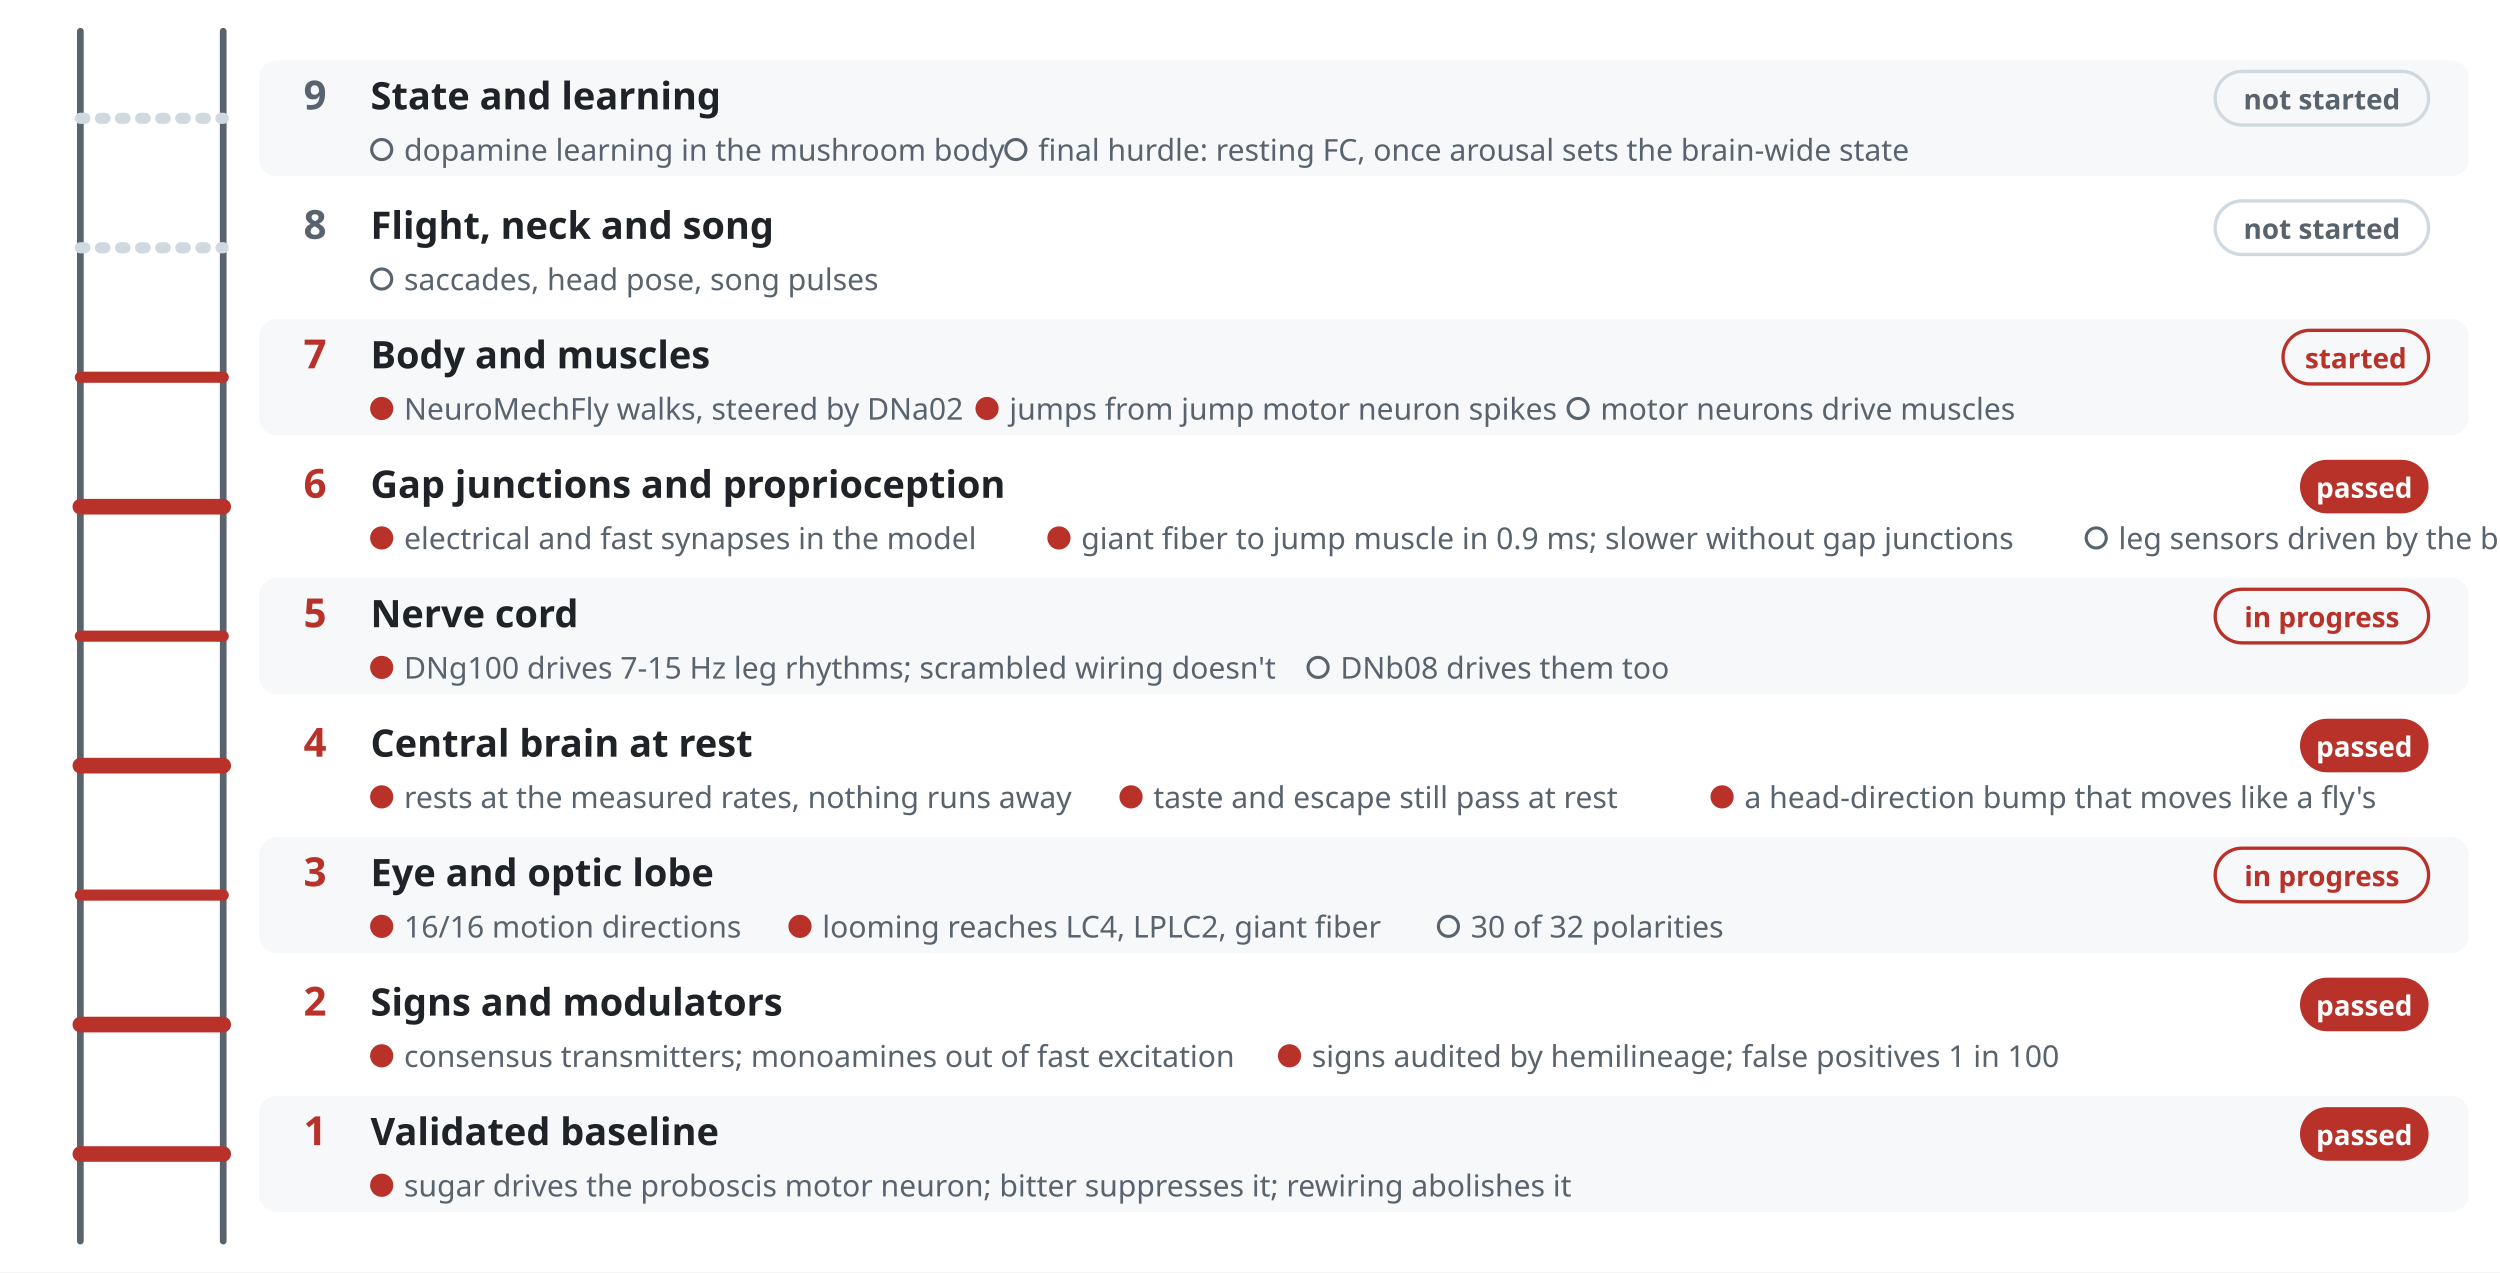
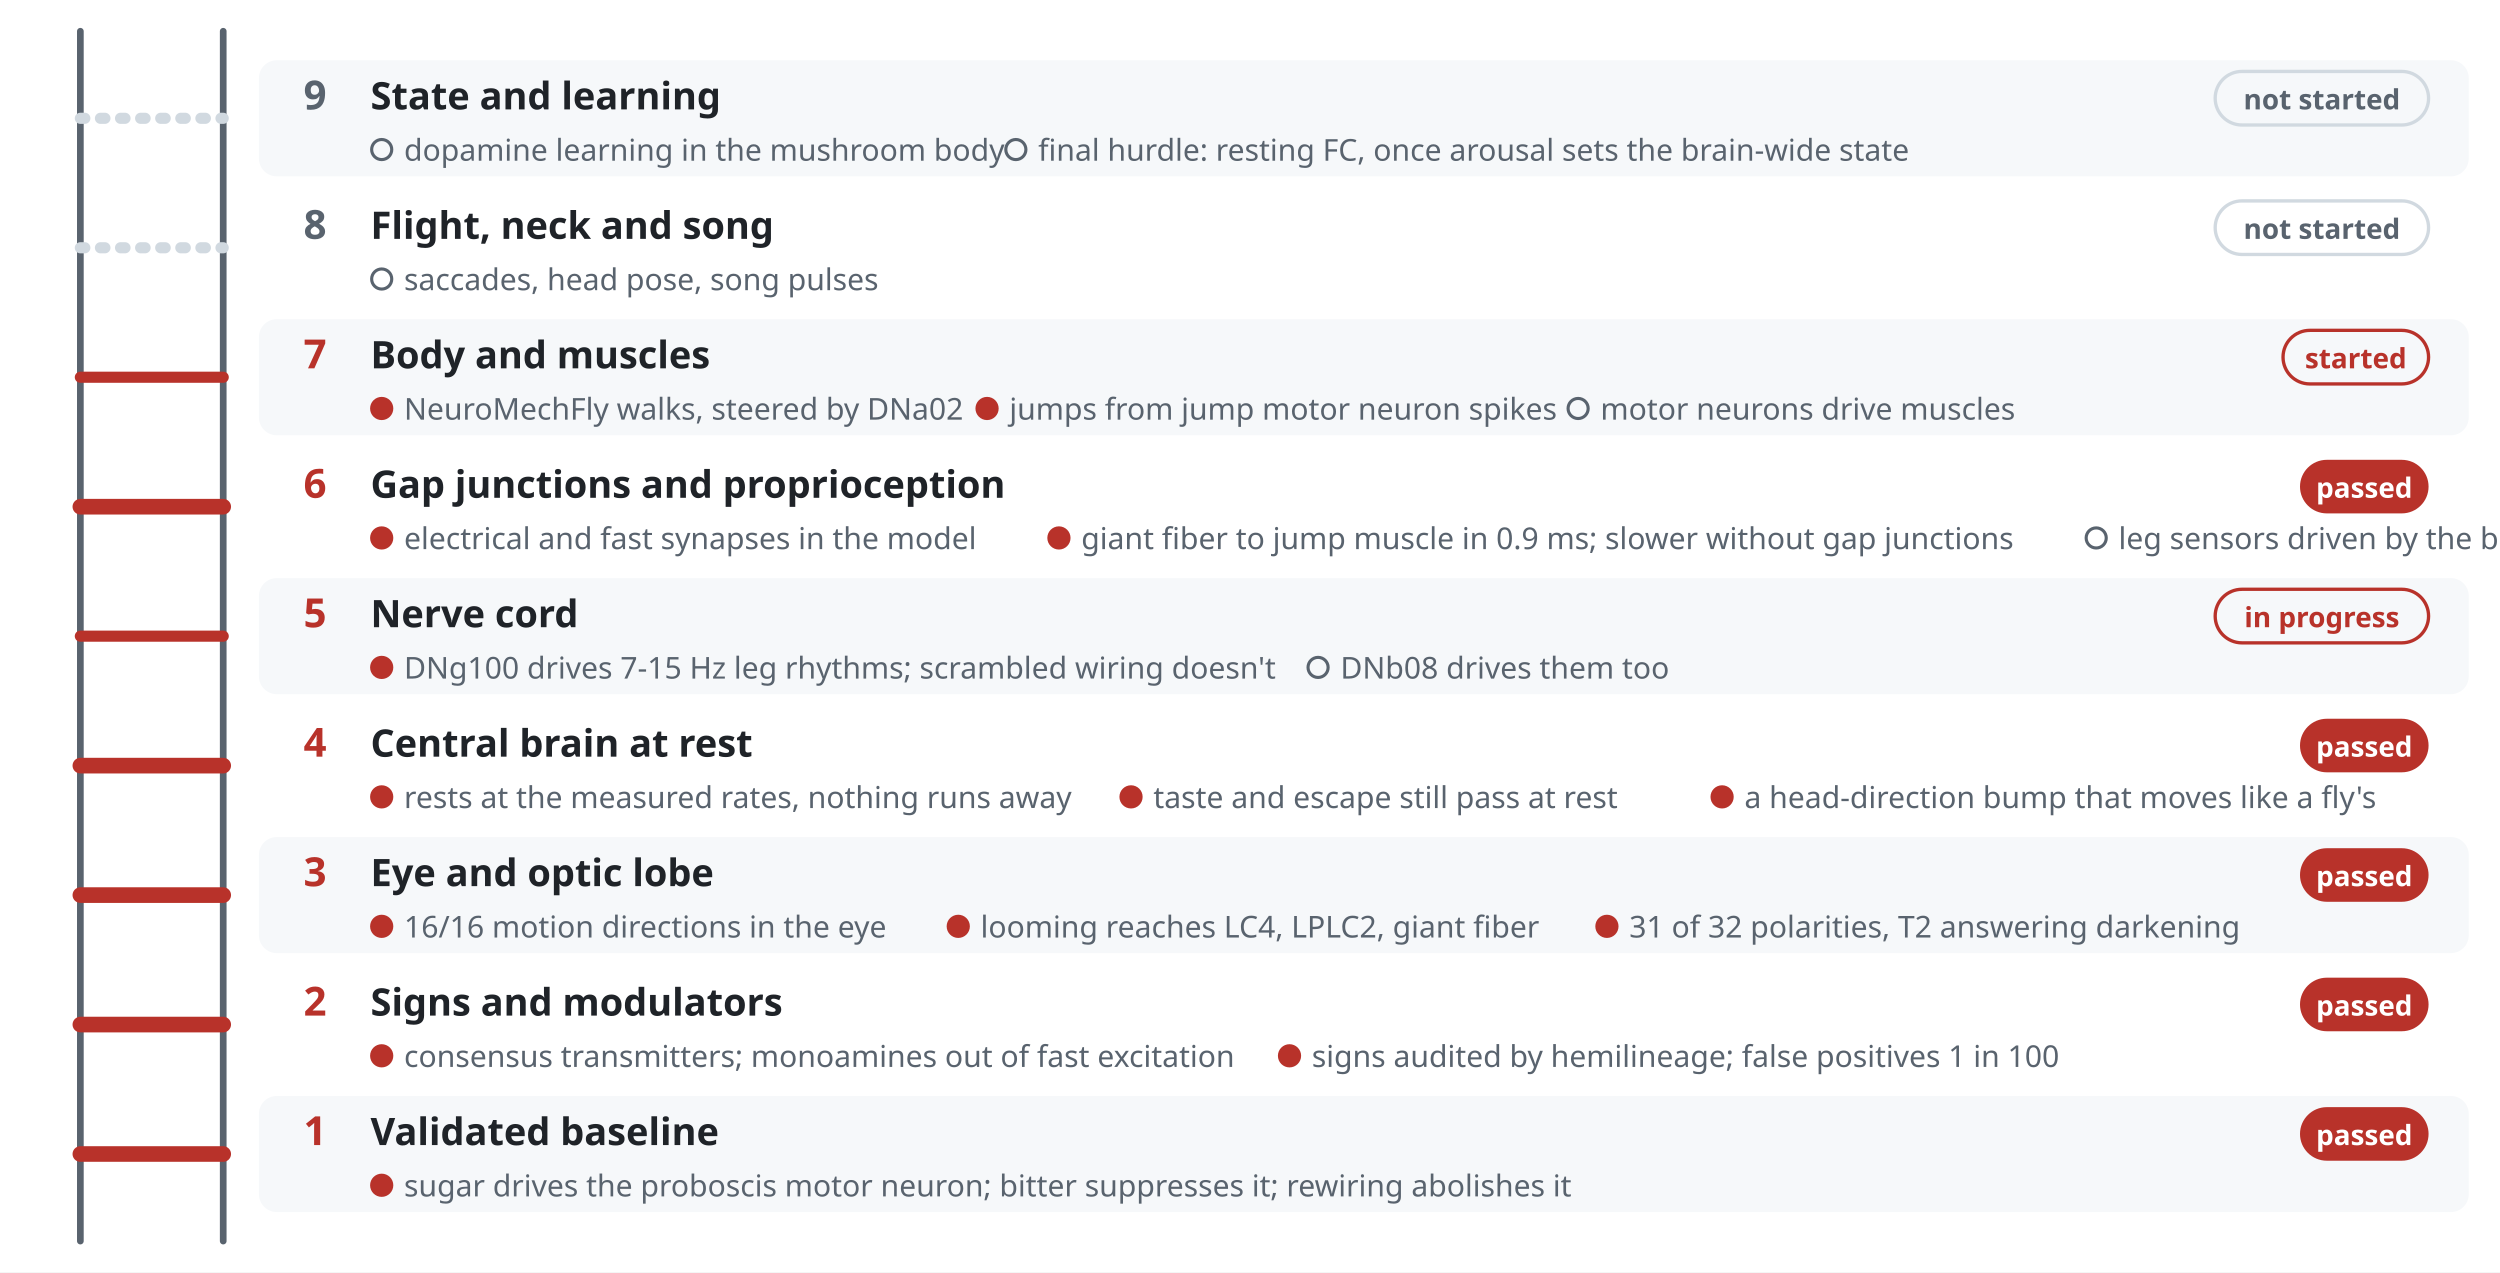
<svg xmlns="http://www.w3.org/2000/svg" width="1120" height="570" viewBox="0 0 1120 570" role="img" aria-labelledby="t">
  <style>
    text { font-family: -apple-system, BlinkMacSystemFont, 'Segoe UI', 'Noto Sans', Helvetica, Arial, sans-serif; }
    .num { font-size: 18px; font-weight: 700; font-variant-numeric: tabular-nums; }
    .name { font-size: 17px; font-weight: 600; fill: #1f2328; }
    .mark { font-size: 13.5px; fill: #59636e; }
    .pill { font-size: 12.5px; font-weight: 600; }
    </style>
  <rect width="1120" height="570" fill="#ffffff" />
  <path d="M36 14V556M100 14V556" stroke="#59636e" stroke-width="3" stroke-linecap="round" />
  <g>
    <rect x="116" y="491.0" width="990" height="52" rx="8" fill="#f6f8fa" />
    <path d="M36 517.0H100" stroke="#b8322a" stroke-width="7" stroke-linecap="round" />
    <text x="136" y="513.0" class="num" fill="#b8322a">1</text>
    <text x="166" y="513.0" class="name">Validated baseline</text>
    <rect x="1030.4" y="496.0" width="57.6" height="24" rx="12" fill="#b8322a" />
    <text x="1059.2" y="513.0" class="pill" fill="#ffffff" text-anchor="middle">passed</text>
    <circle cx="171.0" cy="531.0" r="4.5" fill="#b8322a" stroke="#b8322a" stroke-width="1.4" />
    <text x="181.0" y="536.0" class="mark">sugar drives the proboscis motor neuron; bitter suppresses it; rewiring abolishes it</text>
  </g>
  <g>
    <path d="M36 459.0H100" stroke="#b8322a" stroke-width="7" stroke-linecap="round" />
    <text x="136" y="455.0" class="num" fill="#b8322a">2</text>
    <text x="166" y="455.0" class="name">Signs and modulators</text>
    <rect x="1030.4" y="438.0" width="57.6" height="24" rx="12" fill="#b8322a" />
    <text x="1059.2" y="455.0" class="pill" fill="#ffffff" text-anchor="middle">passed</text>
    <circle cx="171.0" cy="473.0" r="4.5" fill="#b8322a" stroke="#b8322a" stroke-width="1.4" />
    <text x="181.0" y="478.0" class="mark">consensus transmitters; monoamines out of fast excitation</text>
    <circle cx="577.7" cy="473.0" r="4.5" fill="#b8322a" stroke="#b8322a" stroke-width="1.4" />
    <text x="587.7" y="478.0" class="mark">signs audited by hemilineage; false positives 1 in 100</text>
  </g>
  <g>
    <rect x="116" y="375.0" width="990" height="52" rx="8" fill="#f6f8fa" />
-     <path d="M36 401.0H100" stroke="#b8322a" stroke-width="5" stroke-linecap="round" />
+     <path d="M36 401.0H100" stroke="#b8322a" stroke-width="7" stroke-linecap="round" />
    <text x="136" y="397.0" class="num" fill="#b8322a">3</text>
    <text x="166" y="397.0" class="name">Eye and optic lobe</text>
-     <rect x="992.4" y="380.0" width="95.6" height="24" rx="12" fill="none" stroke="#b8322a" stroke-width="1.5" />
-     <text x="1040.2" y="397.0" class="pill" fill="#b8322a" text-anchor="middle">in progress</text>
+     <rect x="1030.4" y="380.0" width="57.6" height="24" rx="12" fill="#b8322a" />
+     <text x="1059.2" y="397.0" class="pill" fill="#ffffff" text-anchor="middle">passed</text>
    <circle cx="171.0" cy="415.0" r="4.5" fill="#b8322a" stroke="#b8322a" stroke-width="1.4" />
-     <text x="181.0" y="420.0" class="mark">16/16 motion directions</text>
-     <circle cx="358.4" cy="415.0" r="4.5" fill="#b8322a" stroke="#b8322a" stroke-width="1.4" />
-     <text x="368.4" y="420.0" class="mark">looming reaches LC4, LPLC2, giant fiber</text>
-     <circle cx="648.9" cy="415.0" r="4.5" fill="none" stroke="#59636e" stroke-width="1.4" />
-     <text x="658.9" y="420.0" class="mark">30 of 32 polarities</text>
+     <text x="181.0" y="420.0" class="mark">16/16 motion directions in the eye</text>
+     <circle cx="429.3" cy="415.0" r="4.5" fill="#b8322a" stroke="#b8322a" stroke-width="1.4" />
+     <text x="439.3" y="420.0" class="mark">looming reaches LC4, LPLC2, giant fiber</text>
+     <circle cx="719.9" cy="415.0" r="4.5" fill="#b8322a" stroke="#b8322a" stroke-width="1.4" />
+     <text x="729.9" y="420.0" class="mark">31 of 32 polarities, T2 answering darkening</text>
  </g>
  <g>
    <path d="M36 343.0H100" stroke="#b8322a" stroke-width="7" stroke-linecap="round" />
    <text x="136" y="339.0" class="num" fill="#b8322a">4</text>
    <text x="166" y="339.0" class="name">Central brain at rest</text>
    <rect x="1030.4" y="322.0" width="57.6" height="24" rx="12" fill="#b8322a" />
    <text x="1059.2" y="339.0" class="pill" fill="#ffffff" text-anchor="middle">passed</text>
    <circle cx="171.0" cy="357.0" r="4.5" fill="#b8322a" stroke="#b8322a" stroke-width="1.4" />
    <text x="181.0" y="362.0" class="mark">rests at the measured rates, nothing runs away</text>
    <circle cx="506.7" cy="357.0" r="4.5" fill="#b8322a" stroke="#b8322a" stroke-width="1.4" />
    <text x="516.7" y="362.0" class="mark">taste and escape still pass at rest</text>
    <circle cx="771.5" cy="357.0" r="4.5" fill="#b8322a" stroke="#b8322a" stroke-width="1.4" />
    <text x="781.5" y="362.0" class="mark">a head-direction bump that moves like a fly's</text>
  </g>
  <g>
    <rect x="116" y="259.0" width="990" height="52" rx="8" fill="#f6f8fa" />
    <path d="M36 285.0H100" stroke="#b8322a" stroke-width="5" stroke-linecap="round" />
    <text x="136" y="281.0" class="num" fill="#b8322a">5</text>
    <text x="166" y="281.0" class="name">Nerve cord</text>
    <rect x="992.4" y="264.0" width="95.6" height="24" rx="12" fill="none" stroke="#b8322a" stroke-width="1.5" />
    <text x="1040.2" y="281.0" class="pill" fill="#b8322a" text-anchor="middle">in progress</text>
    <circle cx="171.0" cy="299.0" r="4.5" fill="#b8322a" stroke="#b8322a" stroke-width="1.4" />
    <text x="181.0" y="304.0" class="mark">DNg100 drives 7-15 Hz leg rhythms; scrambled wiring doesn't</text>
    <circle cx="590.5" cy="299.0" r="4.5" fill="none" stroke="#59636e" stroke-width="1.4" />
    <text x="600.5" y="304.0" class="mark">DNb08 drives them too</text>
  </g>
  <g>
    <path d="M36 227.0H100" stroke="#b8322a" stroke-width="7" stroke-linecap="round" />
    <text x="136" y="223.0" class="num" fill="#b8322a">6</text>
    <text x="166" y="223.0" class="name">Gap junctions and proprioception</text>
    <rect x="1030.4" y="206.0" width="57.6" height="24" rx="12" fill="#b8322a" />
    <text x="1059.2" y="223.0" class="pill" fill="#ffffff" text-anchor="middle">passed</text>
    <circle cx="171.0" cy="241.0" r="4.5" fill="#b8322a" stroke="#b8322a" stroke-width="1.4" />
    <text x="181.0" y="246.0" class="mark">electrical and fast synapses in the model</text>
    <circle cx="474.4" cy="241.0" r="4.5" fill="#b8322a" stroke="#b8322a" stroke-width="1.4" />
    <text x="484.4" y="246.0" class="mark">giant fiber to jump muscle in 0.9 ms; slower without gap junctions</text>
    <circle cx="939.1" cy="241.0" r="4.5" fill="none" stroke="#59636e" stroke-width="1.4" />
    <text x="949.1" y="246.0" class="mark">leg sensors driven by the body</text>
  </g>
  <g>
    <rect x="116" y="143.0" width="990" height="52" rx="8" fill="#f6f8fa" />
    <path d="M36 169.0H100" stroke="#b8322a" stroke-width="5" stroke-linecap="round" />
    <text x="136" y="165.0" class="num" fill="#b8322a">7</text>
    <text x="166" y="165.0" class="name">Body and muscles</text>
    <rect x="1022.8" y="148.0" width="65.2" height="24" rx="12" fill="none" stroke="#b8322a" stroke-width="1.5" />
    <text x="1055.4" y="165.0" class="pill" fill="#b8322a" text-anchor="middle">started</text>
    <circle cx="171.0" cy="183.0" r="4.5" fill="#b8322a" stroke="#b8322a" stroke-width="1.4" />
    <text x="181.0" y="188.0" class="mark">NeuroMechFly walks, steered by DNa02</text>
    <circle cx="442.2" cy="183.0" r="4.5" fill="#b8322a" stroke="#b8322a" stroke-width="1.4" />
    <text x="452.2" y="188.0" class="mark">jumps from jump motor neuron spikes</text>
    <circle cx="707.0" cy="183.0" r="4.5" fill="none" stroke="#59636e" stroke-width="1.4" />
    <text x="717.0" y="188.0" class="mark">motor neurons drive muscles</text>
  </g>
  <g>
    <path d="M36 111.0H100" stroke="#d1d9e0" stroke-width="5" stroke-linecap="round" stroke-dasharray="2 7" />
    <text x="136" y="107.0" class="num" fill="#59636e">8</text>
    <text x="166" y="107.0" class="name">Flight, neck and song</text>
    <rect x="992.4" y="90.0" width="95.6" height="24" rx="12" fill="none" stroke="#d1d9e0" stroke-width="1.5" />
    <text x="1040.2" y="107.0" class="pill" fill="#59636e" text-anchor="middle">not started</text>
    <circle cx="171.0" cy="125.0" r="4.5" fill="none" stroke="#59636e" stroke-width="1.4" />
    <text x="181.0" y="130.0" class="mark">saccades, head pose, song pulses</text>
  </g>
  <g>
    <rect x="116" y="27.0" width="990" height="52" rx="8" fill="#f6f8fa" />
    <path d="M36 53.0H100" stroke="#d1d9e0" stroke-width="5" stroke-linecap="round" stroke-dasharray="2 7" />
    <text x="136" y="49.0" class="num" fill="#59636e">9</text>
    <text x="166" y="49.0" class="name">State and learning</text>
    <rect x="992.4" y="32.0" width="95.6" height="24" rx="12" fill="none" stroke="#d1d9e0" stroke-width="1.5" />
    <text x="1040.2" y="49.0" class="pill" fill="#59636e" text-anchor="middle">not started</text>
    <circle cx="171.0" cy="67.0" r="4.5" fill="none" stroke="#59636e" stroke-width="1.4" />
    <text x="181.0" y="72.0" class="mark">dopamine learning in the mushroom body</text>
    <circle cx="455.1" cy="67.0" r="4.5" fill="none" stroke="#59636e" stroke-width="1.4" />
    <text x="465.1" y="72.0" class="mark">final hurdle: resting FC, once arousal sets the brain-wide state</text>
  </g>
</svg>
